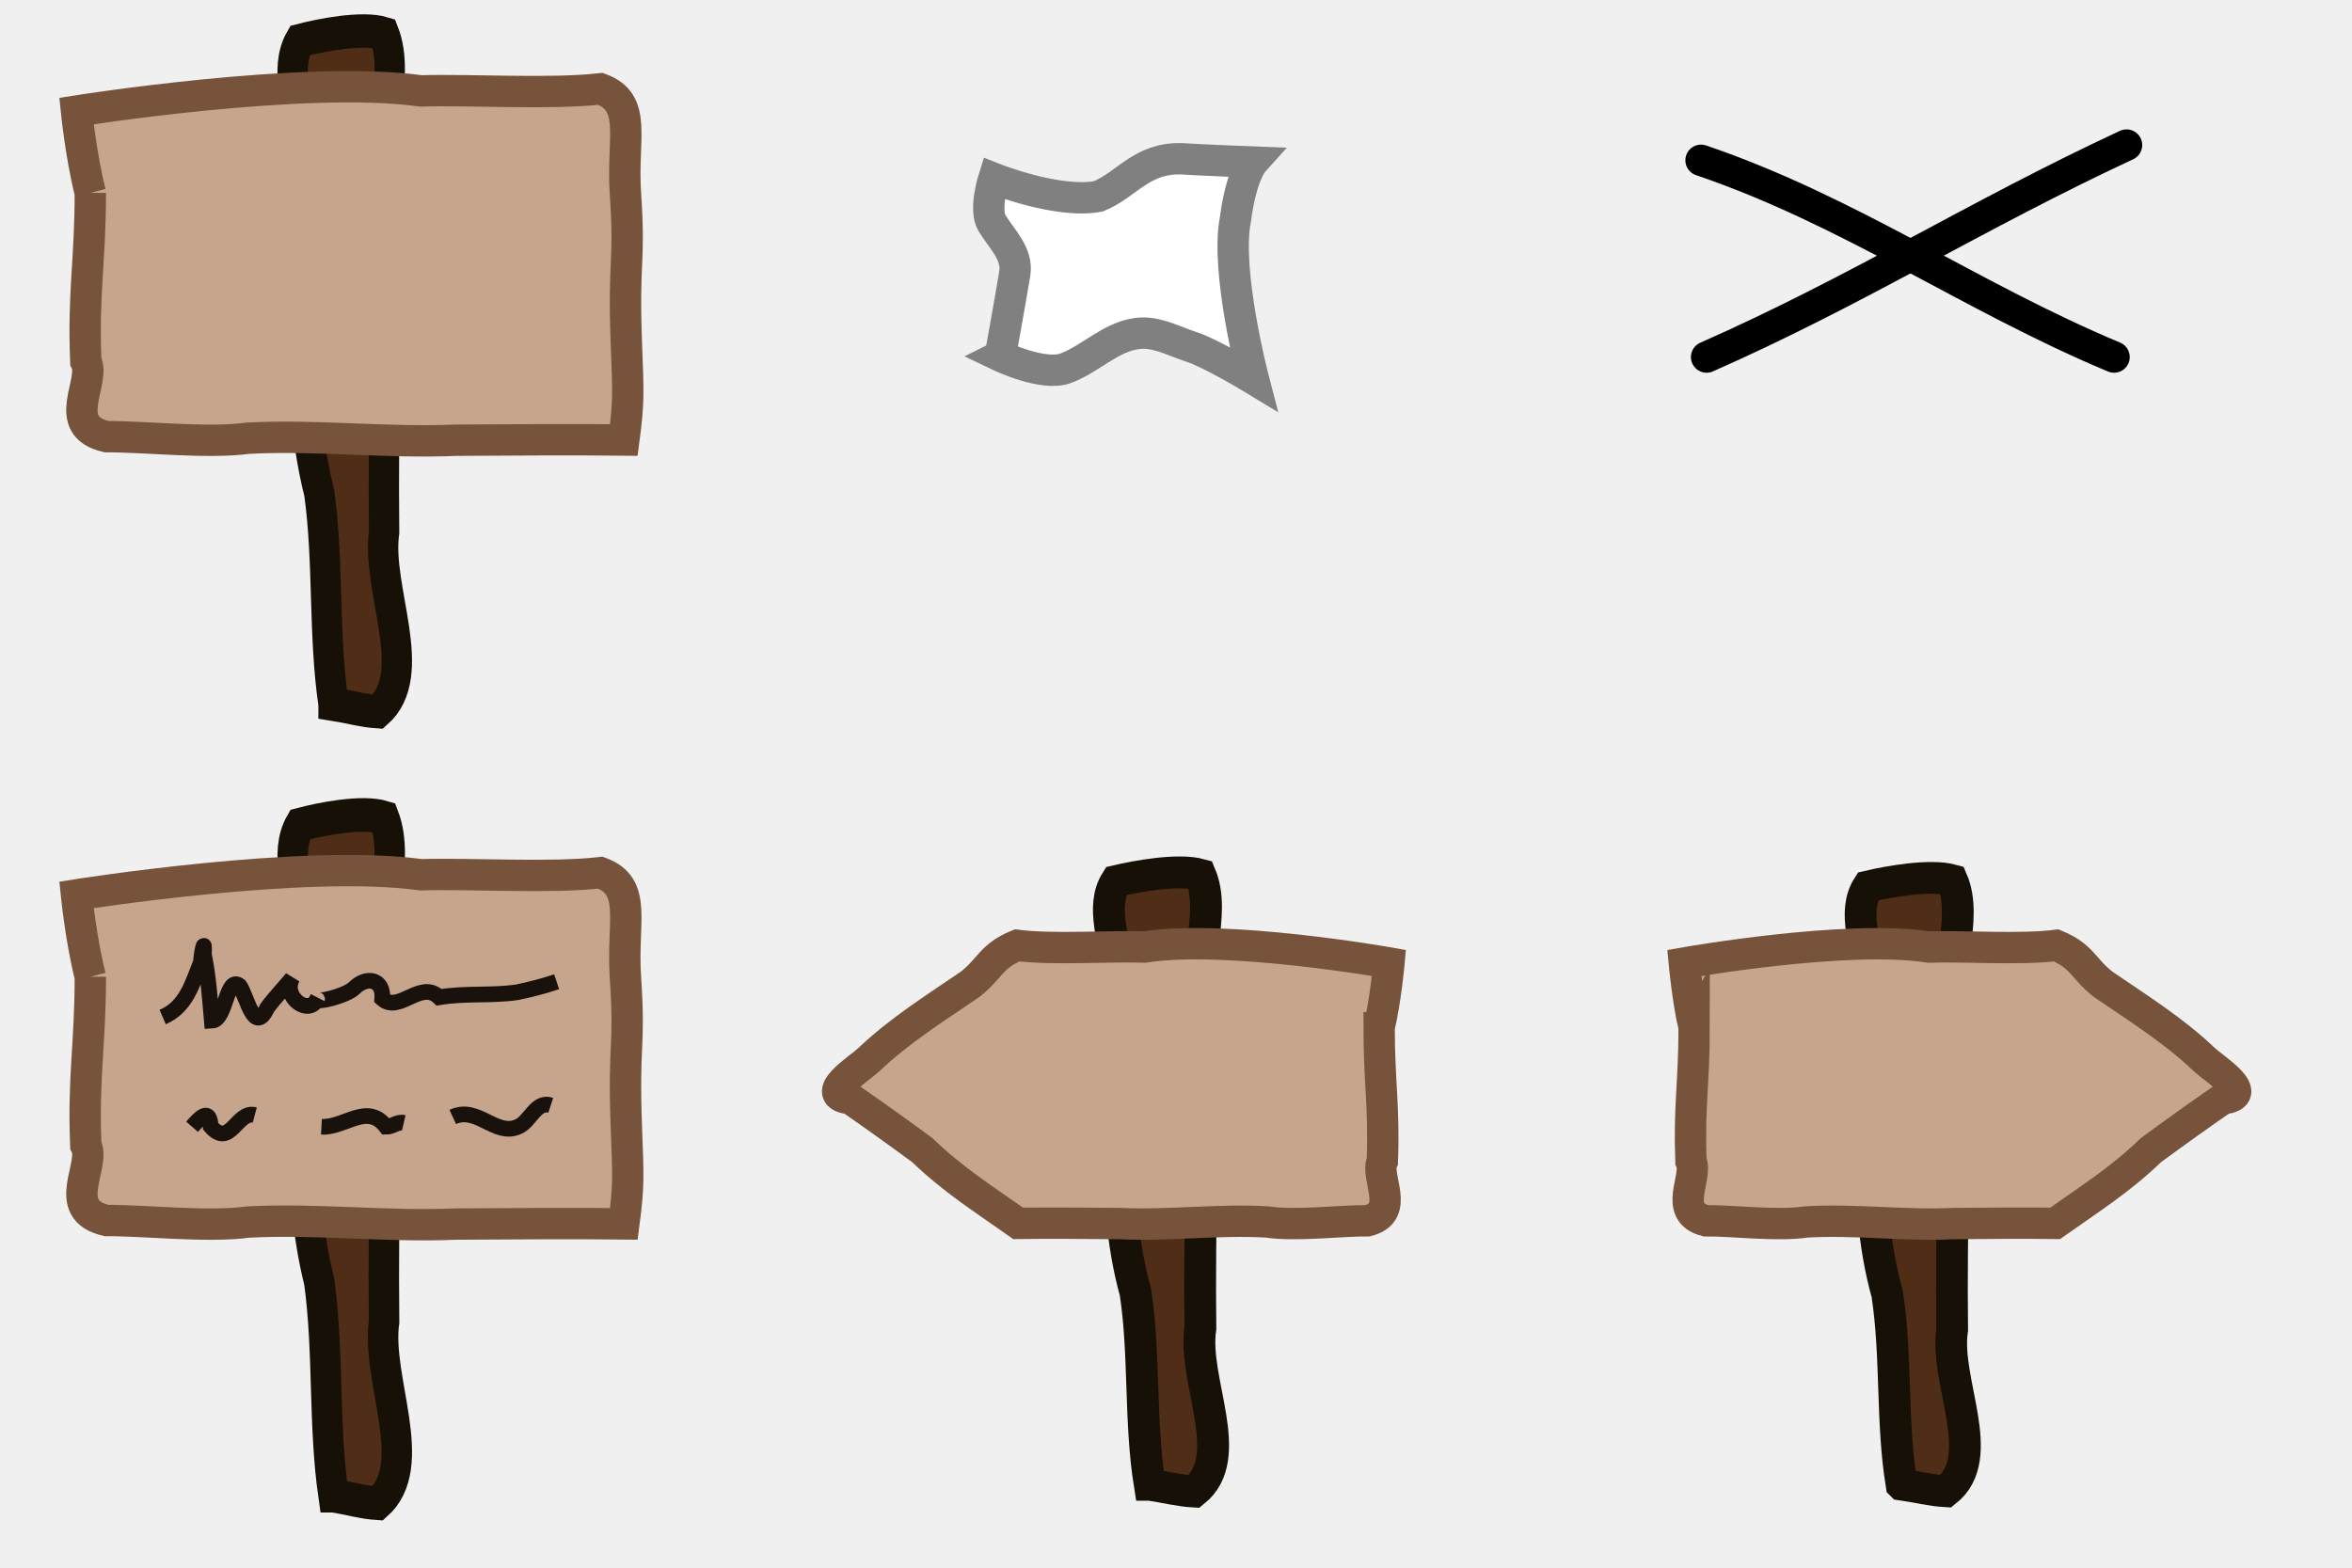
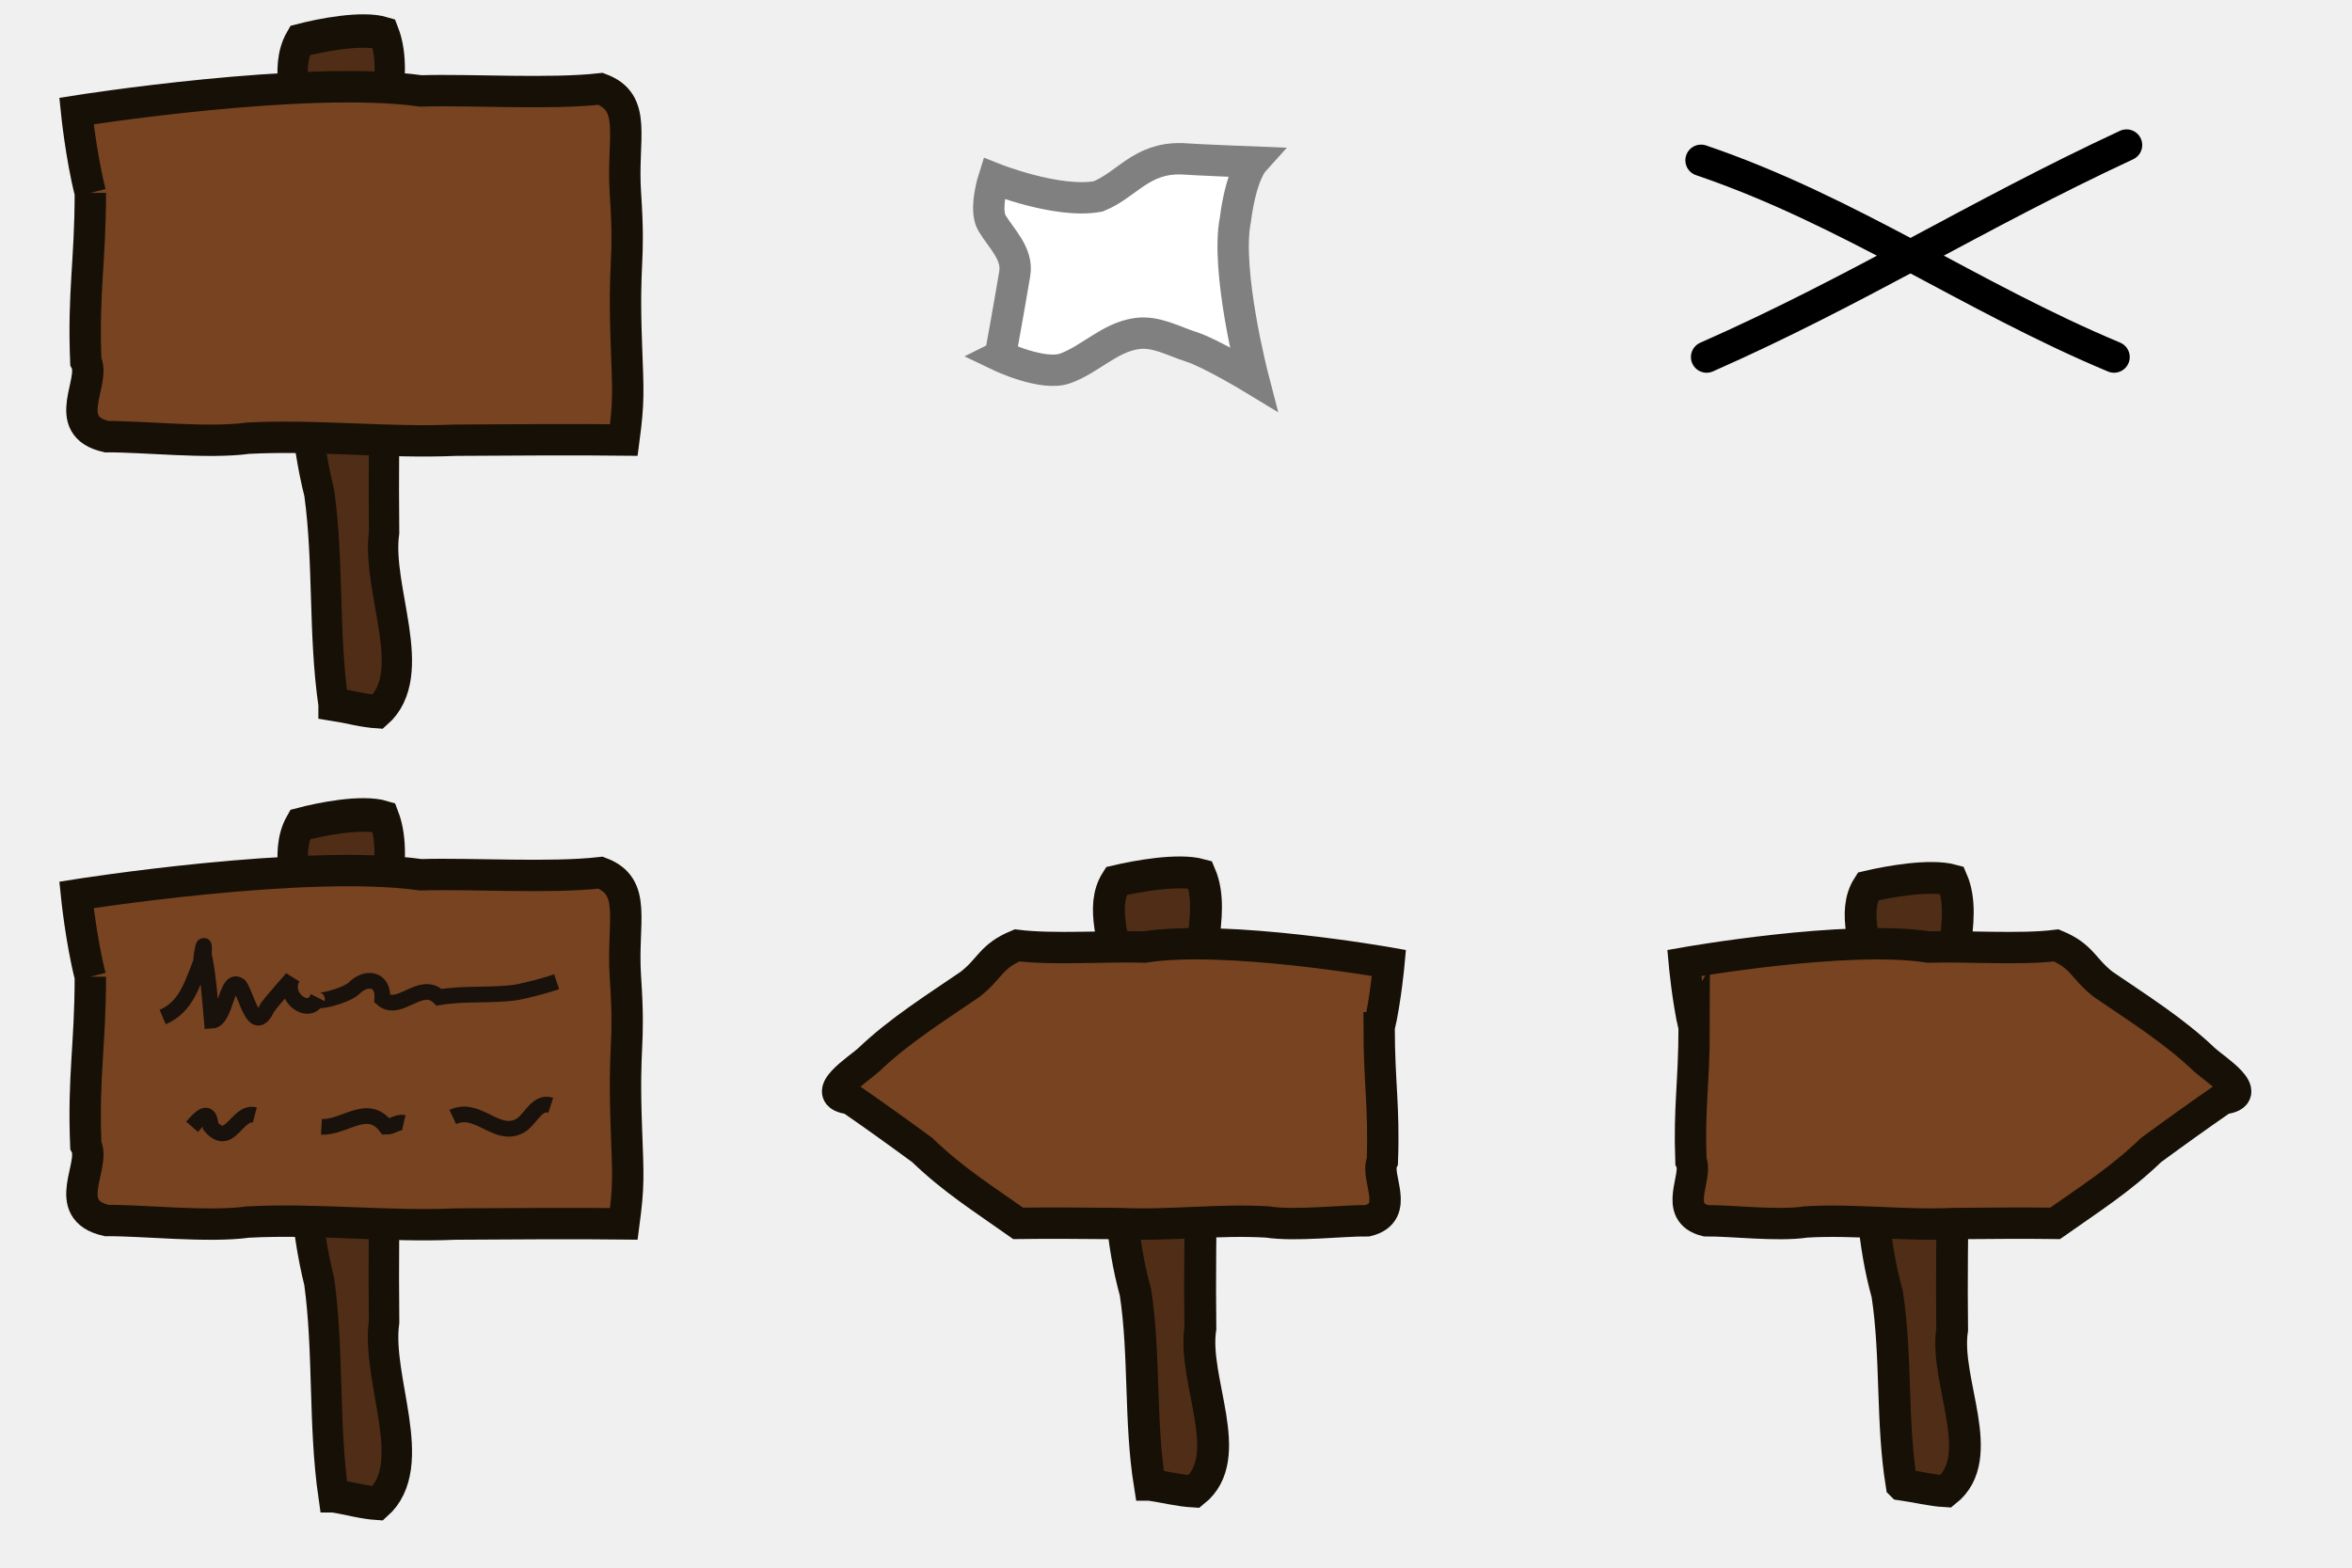
<svg xmlns="http://www.w3.org/2000/svg" width="150" height="100" id="svg2" version="1.1">
  <defs id="defs4" />
  <g id="layer1" transform="translate(0,-952.3622)">
    <g id="g4948">
      <g style="stroke-width:1.932;stroke-miterlimit:4;stroke-dasharray:none" transform="matrix(0.9856767,0,0,1.087252,0.8810359,-138.7602)" id="g3916-9">
        <path style="fill:#502d16;stroke:#161006;stroke-width:1.961;stroke-linecap:butt;stroke-linejoin:miter;stroke-miterlimit:4;stroke-opacity:1;stroke-dasharray:none" d="m 20.686,1044.874 c -0.661,-4.108 -0.303,-8.314 -0.924,-12.401 -1.831,-6.607 -0.666,-13.569 -1.04,-20.336 -0.275,-2.259 -1.265,-4.537 -0.205,-6.2 1.312,-0.31 4.012,-0.803 5.434,-0.412 1.121,2.612 -0.71,6.194 0.07,9.389 0.139,6.626 -0.145,13.257 -0.062,19.876 -0.516,3.371 2.388,8.299 -0.409,10.524 -0.973,-0.055 -1.904,-0.302 -2.864,-0.439 z" id="path3142-5" />
      </g>
-       <path style="fill:#c7a58d;fill-opacity:1;stroke:#76533a;stroke-width:2;stroke-linecap:butt;stroke-linejoin:miter;stroke-miterlimit:4;stroke-opacity:1;stroke-dasharray:none" d="m 5.761,964.666 c -0.002,4.412 -0.467,6.336 -0.289,10.747 0.679,1.269 -1.693,4.124 1.336,4.806 2.263,-0.025 6.459,0.449 9.007,0.096 4.416,-0.232 8.829,0.319 13.25,0.128 2.756,-0.018 7.966,-0.051 10.722,-0.015 0.326,-2.466 0.275,-3.026 0.163,-6.064 -0.213,-5.753 0.25,-4.965 -0.066,-9.72 -0.231,-3.482 0.794,-5.731 -1.583,-6.616 -3.225,0.364 -8.216,0.037 -11.46,0.133 -7.37,-1.033 -21.964,1.283 -21.964,1.283 0,0 0.297,2.938 0.884,5.223 z" id="path3136-8-8-9" />
+       <path style="fill:#774320;fill-opacity:1;stroke:#161006;stroke-width:2;stroke-linecap:butt;stroke-linejoin:miter;stroke-miterlimit:4;stroke-opacity:1;stroke-dasharray:none" d="m 5.761,964.666 c -0.002,4.412 -0.467,6.336 -0.289,10.747 0.679,1.269 -1.693,4.124 1.336,4.806 2.263,-0.025 6.459,0.449 9.007,0.096 4.416,-0.232 8.829,0.319 13.25,0.128 2.756,-0.018 7.966,-0.051 10.722,-0.015 0.326,-2.466 0.275,-3.026 0.163,-6.064 -0.213,-5.753 0.25,-4.965 -0.066,-9.72 -0.231,-3.482 0.794,-5.731 -1.583,-6.616 -3.225,0.364 -8.216,0.037 -11.46,0.133 -7.37,-1.033 -21.964,1.283 -21.964,1.283 0,0 0.297,2.938 0.884,5.223 z" id="path3136-8-8-9" />
    </g>
    <g id="g3916-4-2-6" transform="matrix(0.9856767,0,0,0.9856767,100.881,17.38193)" style="stroke-width:2.029;stroke-miterlimit:4;stroke-dasharray:none">
      <path id="path3142-8-1-5" d="m 20.686,1044.64 c -0.661,-4.083 -0.304,-8.265 -0.925,-12.328 -1.832,-6.568 -0.666,-13.488 -1.04,-20.216 -0.275,-2.246 -1.266,-4.511 -0.205,-6.163 1.313,-0.309 4.015,-0.799 5.438,-0.41 1.122,2.597 -0.71,6.157 0.07,9.333 0.139,6.587 -0.145,13.179 -0.062,19.759 -0.516,3.351 2.39,8.25 -0.409,10.462 -0.974,-0.054 -1.905,-0.3 -2.866,-0.436 z" style="fill:#502d16;stroke:#161006;stroke-width:2.054;stroke-linecap:butt;stroke-linejoin:miter;stroke-miterlimit:4;stroke-opacity:1;stroke-dasharray:none" />
-       <path id="path3136-8-0-0" d="m 7.268,1015.078 c -0.001,3.544 -0.336,5.089 -0.208,8.631 0.489,1.019 -1.219,3.312 0.962,3.86 1.629,-0.02 4.651,0.36 6.485,0.077 3.18,-0.186 6.357,0.256 9.54,0.103 1.984,-0.014 4.594,-0.041 6.578,-0.012 2.264,-1.6 4.192,-2.804 6.204,-4.743 1.536,-1.128 3.083,-2.239 4.651,-3.322 2.166,-0.234 -0.532,-1.917 -1.192,-2.522 -1.974,-1.89 -4.309,-3.345 -6.55,-4.879 -1.313,-1.021 -1.33,-1.813 -3.042,-2.523 -2.322,0.292 -5.916,0.03 -8.251,0.107 -5.307,-0.83 -15.814,1.03 -15.814,1.03 0,0 0.214,2.36 0.636,4.195 z" style="fill:#c7a58d;stroke:#76533a;stroke-width:2.029;stroke-linecap:butt;stroke-linejoin:miter;stroke-miterlimit:4;stroke-opacity:1;stroke-dasharray:none;fill-opacity:1" />
+       <path id="path3136-8-0-0" d="m 7.268,1015.078 c -0.001,3.544 -0.336,5.089 -0.208,8.631 0.489,1.019 -1.219,3.312 0.962,3.86 1.629,-0.02 4.651,0.36 6.485,0.077 3.18,-0.186 6.357,0.256 9.54,0.103 1.984,-0.014 4.594,-0.041 6.578,-0.012 2.264,-1.6 4.192,-2.804 6.204,-4.743 1.536,-1.128 3.083,-2.239 4.651,-3.322 2.166,-0.234 -0.532,-1.917 -1.192,-2.522 -1.974,-1.89 -4.309,-3.345 -6.55,-4.879 -1.313,-1.021 -1.33,-1.813 -3.042,-2.523 -2.322,0.292 -5.916,0.03 -8.251,0.107 -5.307,-0.83 -15.814,1.03 -15.814,1.03 0,0 0.214,2.36 0.636,4.195 z" style="fill:#774320;stroke:#161006;stroke-width:2.029;stroke-linecap:butt;stroke-linejoin:miter;stroke-miterlimit:4;stroke-opacity:1;stroke-dasharray:none;fill-opacity:1" />
    </g>
    <g transform="translate(50,-50)" id="g4876-7">
      <path id="path4042-6-1-1" d="m 58.485,1012.587 c 9.532,3.244 17.12,8.696 26.34,12.551" style="fill:none;stroke:#000000;stroke-width:2;stroke-linecap:round;stroke-linejoin:miter;stroke-miterlimit:4;stroke-opacity:1;stroke-dasharray:none" />
      <path id="path4044-6-2-7" d="m 85.621,1011.615 c -9.534,4.43 -17.206,9.303 -26.782,13.523" style="fill:none;stroke:#000000;stroke-width:2;stroke-linecap:round;stroke-linejoin:miter;stroke-miterlimit:4;stroke-opacity:1;stroke-dasharray:none" />
    </g>
    <path id="path4605-2-1-2-2-9-2-6-7" d="m 63.79,975.073 c 0,0 2.728,1.302 4.149,0.787 1.591,-0.576 2.825,-1.976 4.558,-2.221 1.228,-0.174 2.349,0.489 3.483,0.849 1.235,0.392 3.954,2.042 3.954,2.042 0,0 -1.797,-6.894 -1.147,-10.159 0.368,-2.839 1.116,-3.671 1.116,-3.671 0,0 -3.525,-0.137 -4.559,-0.211 -2.58,-0.057 -3.453,1.647 -5.301,2.4 -2.586,0.485 -6.664,-1.144 -6.664,-1.144 0,0 -0.638,1.991 -0.109,2.858 0.609,0.998 1.655,1.959 1.447,3.209 -0.33,1.988 -0.925,5.26 -0.925,5.26 z" style="fill:#ffffff;stroke:#808080;stroke-width:2;stroke-linecap:butt;stroke-linejoin:miter;stroke-miterlimit:4;stroke-opacity:1;stroke-dasharray:none" />
    <path style="fill:#502d16;stroke:#161006;stroke-width:2.033;stroke-linecap:butt;stroke-linejoin:miter;stroke-miterlimit:4;stroke-opacity:1;stroke-dasharray:none" d="m 73.327,1047.072 c -0.651,-4.063 -0.299,-8.223 -0.91,-12.265 -1.804,-6.535 -0.656,-13.42 -1.024,-20.113 -0.271,-2.235 -1.246,-4.488 -0.202,-6.132 1.293,-0.307 3.952,-0.794 5.354,-0.408 1.104,2.583 -0.699,6.126 0.069,9.286 0.137,6.554 -0.143,13.112 -0.061,19.658 -0.508,3.334 2.353,8.208 -0.403,10.408 -0.959,-0.054 -1.875,-0.299 -2.822,-0.434 z" id="path3142-8-1-5-6" />
-     <path style="fill:#c7a58d;stroke:#76533a;stroke-width:2;stroke-linecap:butt;stroke-linejoin:miter;stroke-miterlimit:4;stroke-opacity:1;stroke-dasharray:none;fill-opacity:1" d="m 87.955,1017.921 c 0.001,3.493 0.331,5.016 0.205,8.507 -0.482,1.005 1.201,3.264 -0.948,3.805 -1.606,-0.02 -4.584,0.355 -6.392,0.076 -3.134,-0.184 -6.266,0.253 -9.403,0.101 -1.956,-0.014 -4.528,-0.04 -6.484,-0.012 -2.232,-1.577 -4.132,-2.764 -6.116,-4.675 -1.514,-1.112 -3.039,-2.207 -4.584,-3.275 -2.135,-0.231 0.525,-1.889 1.175,-2.486 1.946,-1.863 4.247,-3.297 6.456,-4.809 1.294,-1.006 1.311,-1.787 2.998,-2.487 2.288,0.288 5.831,0.03 8.133,0.105 5.231,-0.818 15.588,1.015 15.588,1.015 0,0 -0.211,2.326 -0.627,4.135 z" id="path3136-8-0-0-6" />
+     <path style="fill:#774320;stroke:#161006;stroke-width:2;stroke-linecap:butt;stroke-linejoin:miter;stroke-miterlimit:4;stroke-opacity:1;stroke-dasharray:none;fill-opacity:1" d="m 87.955,1017.921 c 0.001,3.493 0.331,5.016 0.205,8.507 -0.482,1.005 1.201,3.264 -0.948,3.805 -1.606,-0.02 -4.584,0.355 -6.392,0.076 -3.134,-0.184 -6.266,0.253 -9.403,0.101 -1.956,-0.014 -4.528,-0.04 -6.484,-0.012 -2.232,-1.577 -4.132,-2.764 -6.116,-4.675 -1.514,-1.112 -3.039,-2.207 -4.584,-3.275 -2.135,-0.231 0.525,-1.889 1.175,-2.486 1.946,-1.863 4.247,-3.297 6.456,-4.809 1.294,-1.006 1.311,-1.787 2.998,-2.487 2.288,0.288 5.831,0.03 8.133,0.105 5.231,-0.818 15.588,1.015 15.588,1.015 0,0 -0.211,2.326 -0.627,4.135 z" id="path3136-8-0-0-6" />
    <g transform="translate(0,50)" id="g4948-6">
      <g style="stroke-width:1.932;stroke-miterlimit:4;stroke-dasharray:none" transform="matrix(0.9856767,0,0,1.087252,0.8810359,-138.7602)" id="g3916-9-0">
        <path style="fill:#502d16;stroke:#161006;stroke-width:1.971;stroke-linecap:butt;stroke-linejoin:miter;stroke-miterlimit:4;stroke-opacity:1;stroke-dasharray:none" d="m 20.687,1045.325 c -0.66,-4.154 -0.303,-8.408 -0.922,-12.541 -1.828,-6.682 -0.665,-13.722 -1.038,-20.566 -0.275,-2.285 -1.263,-4.589 -0.204,-6.27 1.31,-0.314 4.006,-0.812 5.426,-0.417 1.119,2.642 -0.708,6.263 0.069,9.495 0.139,6.701 -0.145,13.407 -0.062,20.1 -0.515,3.409 2.385,8.393 -0.408,10.643 -0.972,-0.055 -1.901,-0.306 -2.86,-0.444 z" id="path3142-5-7" />
      </g>
-       <path style="fill:#c7a58d;fill-opacity:1;stroke:#76533a;stroke-width:2;stroke-linecap:butt;stroke-linejoin:miter;stroke-miterlimit:4;stroke-opacity:1;stroke-dasharray:none" d="m 5.761,964.666 c -0.002,4.412 -0.467,6.336 -0.289,10.747 0.679,1.269 -1.693,4.124 1.336,4.806 2.263,-0.025 6.459,0.449 9.007,0.096 4.416,-0.232 8.829,0.319 13.25,0.128 2.756,-0.018 7.966,-0.051 10.722,-0.015 0.326,-2.466 0.275,-3.026 0.163,-6.064 -0.213,-5.753 0.25,-4.965 -0.066,-9.72 -0.231,-3.482 0.794,-5.731 -1.583,-6.616 -3.225,0.364 -8.216,0.037 -11.46,0.133 -7.37,-1.033 -21.964,1.283 -21.964,1.283 0,0 0.297,2.938 0.884,5.223 z" id="path3136-8-8-9-7" />
+       <path style="fill:#774320;fill-opacity:1;stroke:#161006;stroke-width:2;stroke-linecap:butt;stroke-linejoin:miter;stroke-miterlimit:4;stroke-opacity:1;stroke-dasharray:none" d="m 5.761,964.666 c -0.002,4.412 -0.467,6.336 -0.289,10.747 0.679,1.269 -1.693,4.124 1.336,4.806 2.263,-0.025 6.459,0.449 9.007,0.096 4.416,-0.232 8.829,0.319 13.25,0.128 2.756,-0.018 7.966,-0.051 10.722,-0.015 0.326,-2.466 0.275,-3.026 0.163,-6.064 -0.213,-5.753 0.25,-4.965 -0.066,-9.72 -0.231,-3.482 0.794,-5.731 -1.583,-6.616 -3.225,0.364 -8.216,0.037 -11.46,0.133 -7.37,-1.033 -21.964,1.283 -21.964,1.283 0,0 0.297,2.938 0.884,5.223 z" id="path3136-8-8-9-7" />
    </g>
    <path style="fill:none;stroke:#19110c;stroke-width:1px;stroke-linecap:butt;stroke-linejoin:miter;stroke-opacity:1" d="m 10.375,1017.237 c 1.495,-0.64 1.877,-2.089 2.446,-3.514 0.011,-0.473 0.262,-1.761 0.179,-0.486 0.293,1.391 0.387,2.855 0.508,4.237 0.919,-0.039 0.912,-2.899 1.773,-2.232 0.482,0.706 0.932,3.19 1.76,1.408 0.443,-0.614 1.483,-1.722 1.623,-1.937 -0.736,1.25 1.093,2.544 1.582,1.329 -0.236,0.37 1.804,-0.143 2.326,-0.637 0.824,-0.825 1.905,-0.582 1.808,0.669 1.071,0.953 2.457,-1.242 3.626,-0.098 1.666,-0.279 3.371,-0.081 4.972,-0.319 0.857,-0.177 1.706,-0.398 2.523,-0.67" id="path4982" />
    <path style="fill:none;stroke:#19110c;stroke-width:1px;stroke-linecap:butt;stroke-linejoin:miter;stroke-opacity:1" d="m 12.25,1024.237 c 0.528,-0.605 1.122,-1.236 1.186,-0.025 1.242,1.431 1.673,-1.026 2.814,-0.725" id="path4984" />
    <path style="fill:none;stroke:#19110c;stroke-width:1px;stroke-linecap:butt;stroke-linejoin:miter;stroke-opacity:1" d="m 20.5,1024.237 c 1.49,0.081 2.921,-1.579 4.125,0 0.398,0.01 0.715,-0.345 1.125,-0.25" id="path4986" />
    <path style="fill:none;stroke:#19110c;stroke-width:1px;stroke-linecap:butt;stroke-linejoin:miter;stroke-opacity:1" d="m 28.875,1023.612 c 1.56,-0.73 2.722,1.258 4.151,0.628 0.785,-0.303 1.143,-1.685 2.099,-1.375" id="path4988" />
  </g>
</svg>
